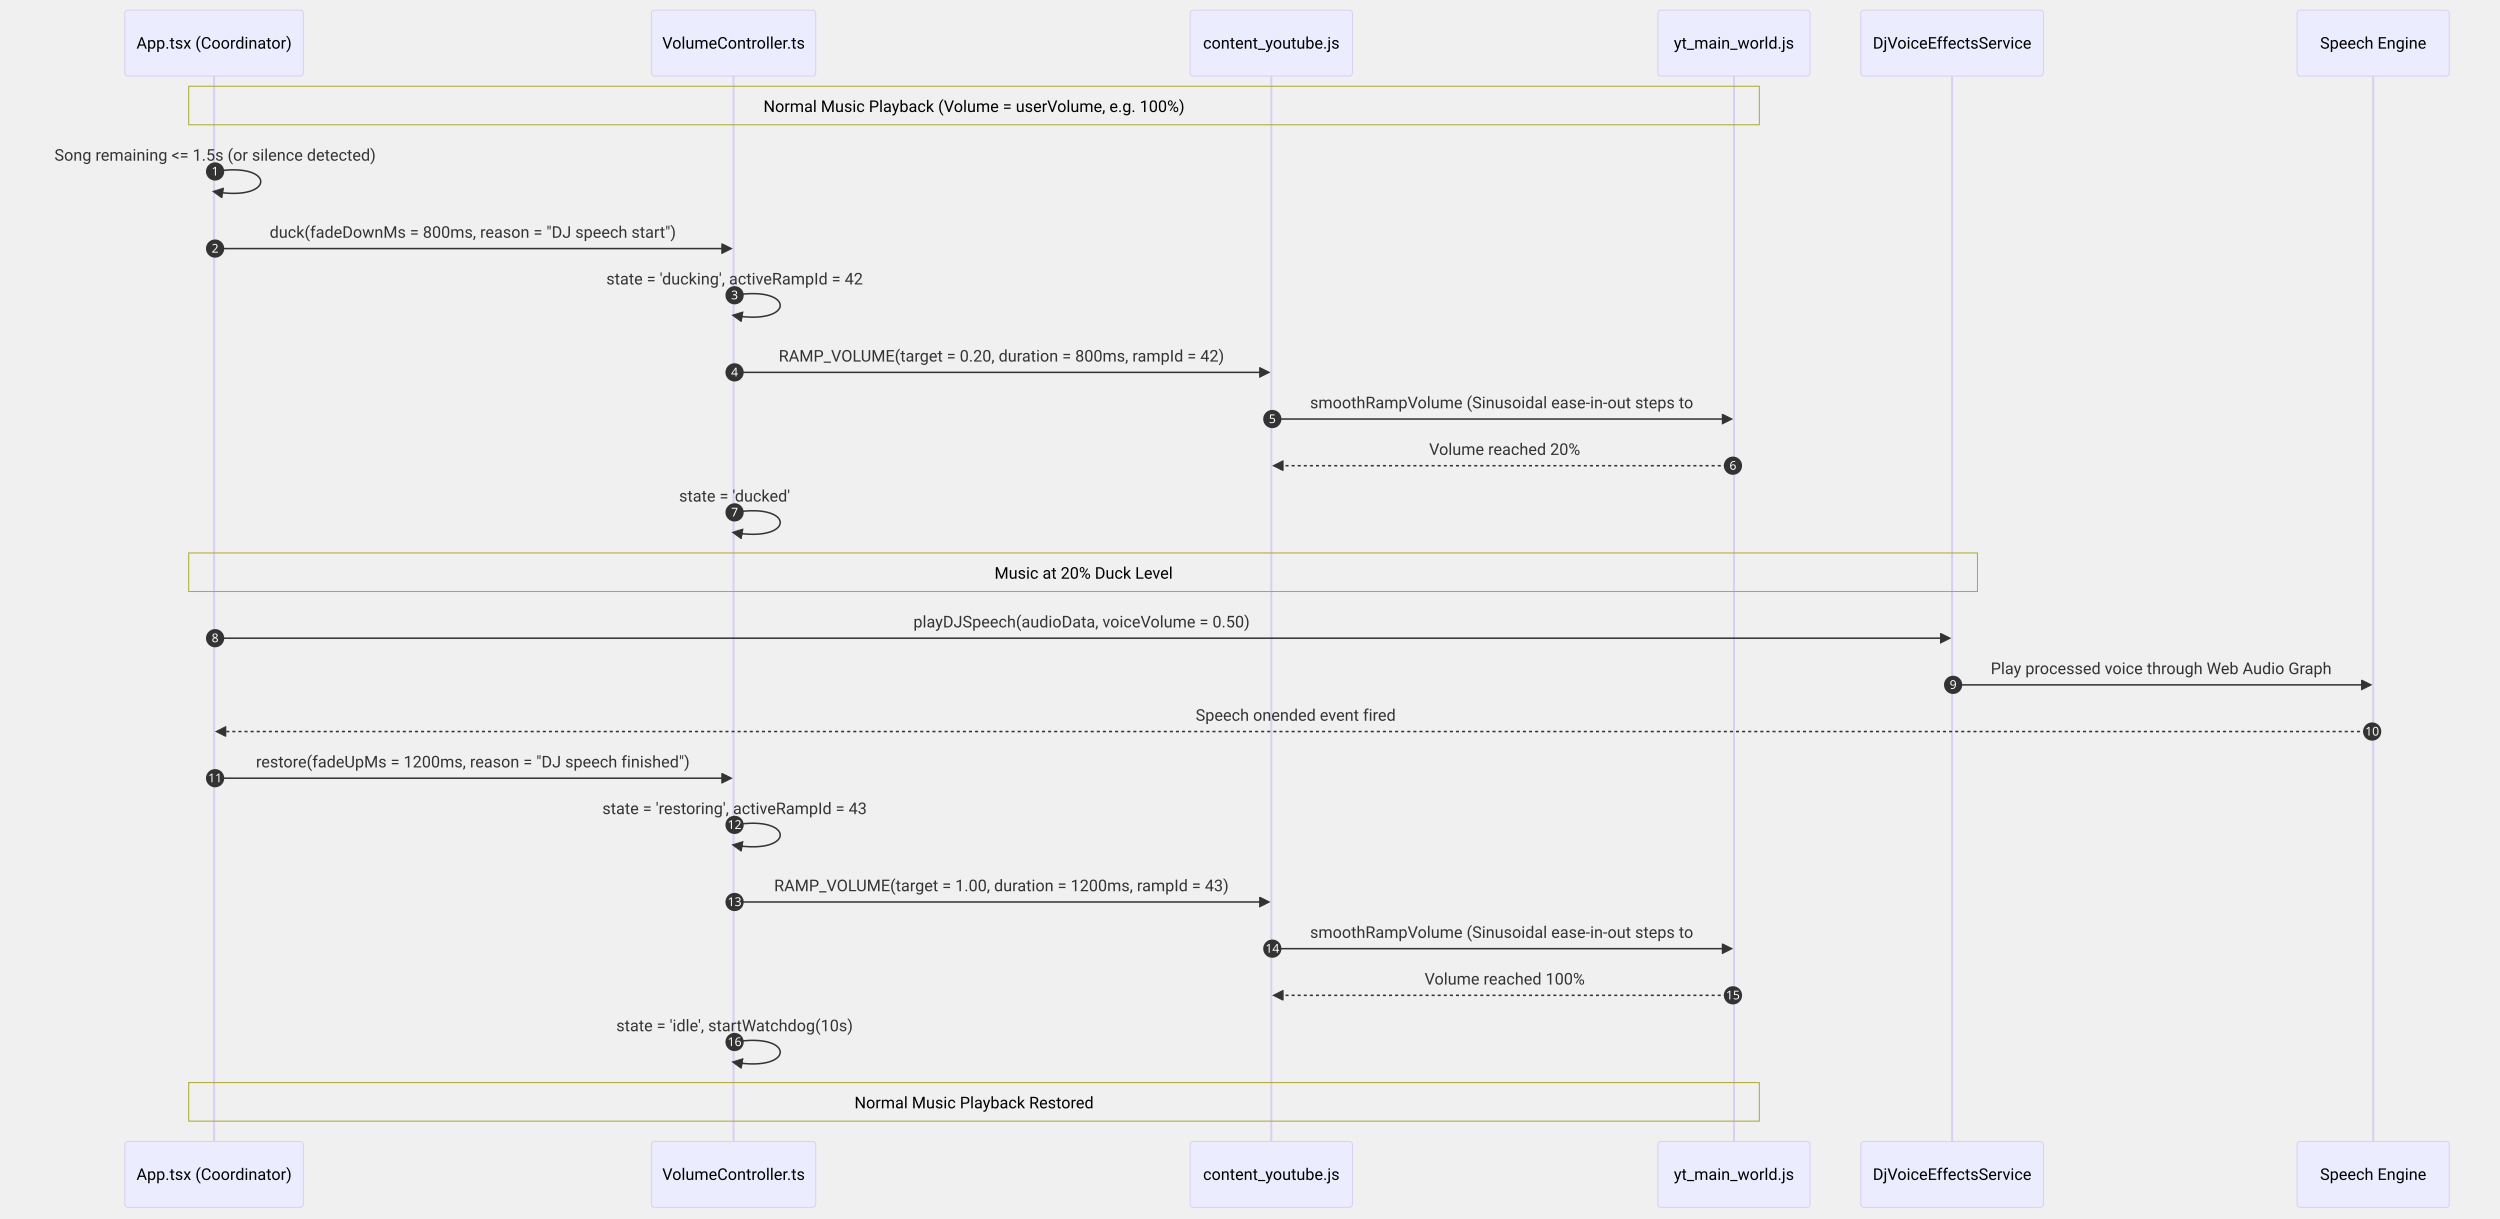
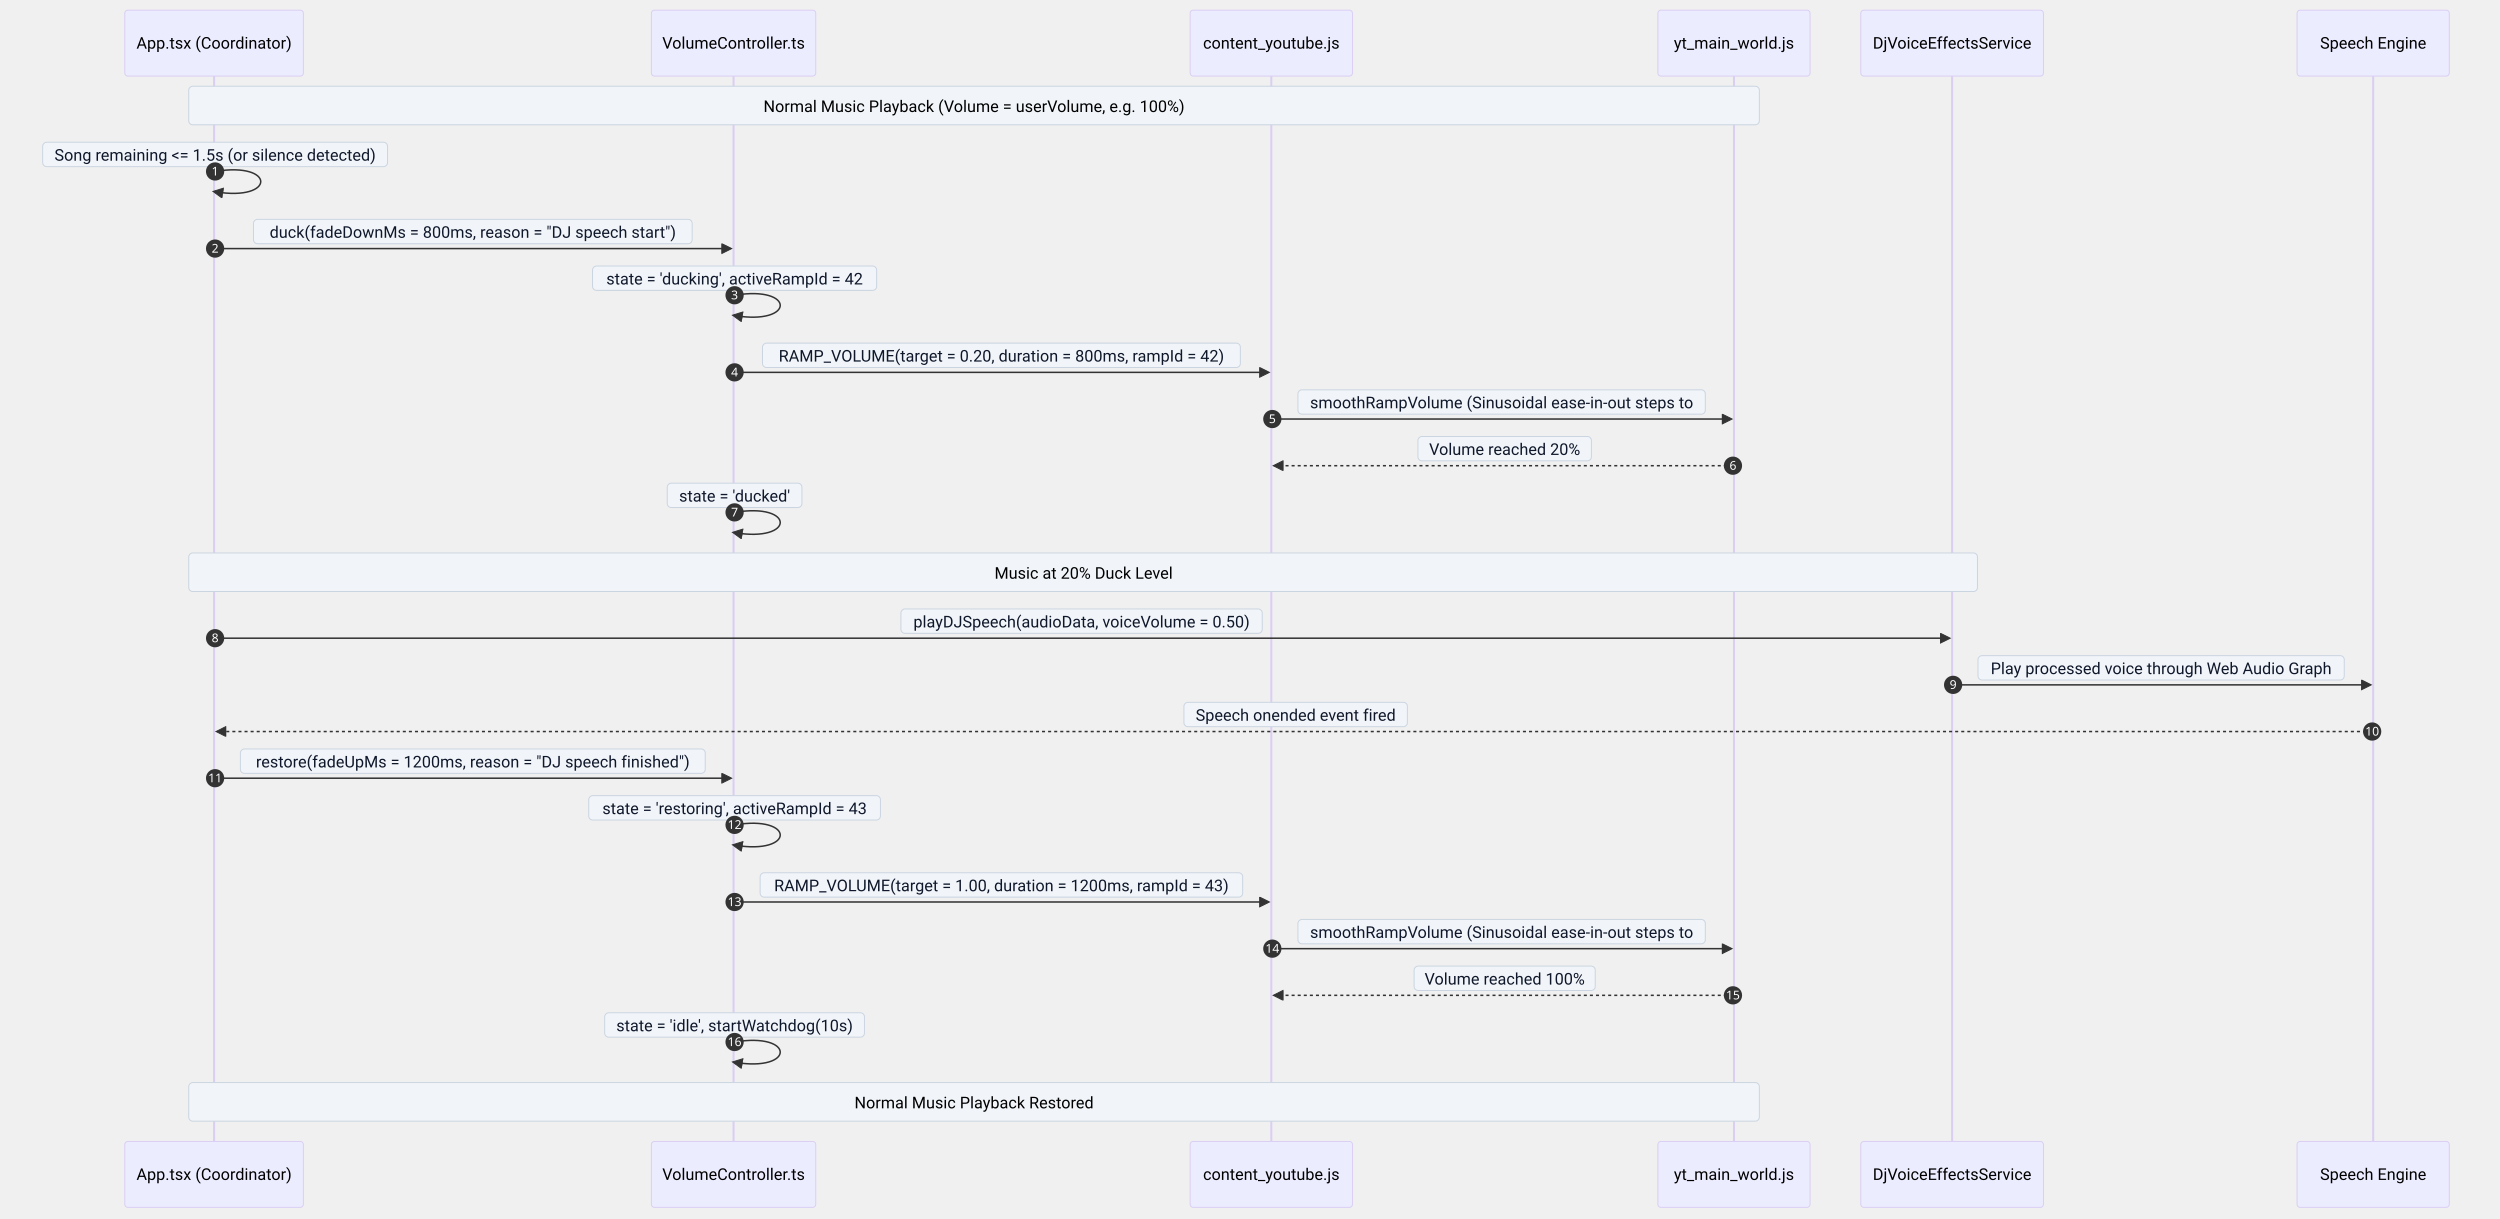
<svg xmlns="http://www.w3.org/2000/svg" aria-roledescription="sequence" role="graphics-document document" viewBox="-123 -10 2464 1201" height="1201" width="2464" id="diag_4" style="background: transparent;">
  <g>
    <rect class="actor actor-bottom" ry="3" rx="3" name="TTS" height="65" width="150" stroke="#666" fill="#eaeaea" y="1115" x="2141" />
    <text style="text-anchor: middle; font-size: 16px; font-weight: 400; font-family: -apple-system, BlinkMacSystemFont, &quot;Segoe UI&quot;, Roboto, Helvetica, Arial, sans-serif;" class="actor" alignment-baseline="central" dominant-baseline="central" y="1147.5" x="2216">
      <tspan dy="0" x="2216">Speech Engine</tspan>
    </text>
  </g>
  <g>
    <rect class="actor actor-bottom" ry="3" rx="3" name="AudioFX" height="65" width="180" stroke="#666" fill="#eaeaea" y="1115" x="1711" />
    <text style="text-anchor: middle; font-size: 16px; font-weight: 400; font-family: -apple-system, BlinkMacSystemFont, &quot;Segoe UI&quot;, Roboto, Helvetica, Arial, sans-serif;" class="actor" alignment-baseline="central" dominant-baseline="central" y="1147.5" x="1801">
      <tspan dy="0" x="1801">DjVoiceEffectsService</tspan>
    </text>
  </g>
  <g>
    <rect class="actor actor-bottom" ry="3" rx="3" name="MW" height="65" width="150" stroke="#666" fill="#eaeaea" y="1115" x="1511" />
    <text style="text-anchor: middle; font-size: 16px; font-weight: 400; font-family: -apple-system, BlinkMacSystemFont, &quot;Segoe UI&quot;, Roboto, Helvetica, Arial, sans-serif;" class="actor" alignment-baseline="central" dominant-baseline="central" y="1147.5" x="1586">
      <tspan dy="0" x="1586">yt_main_world.js</tspan>
    </text>
  </g>
  <g>
    <rect class="actor actor-bottom" ry="3" rx="3" name="CS" height="65" width="160" stroke="#666" fill="#eaeaea" y="1115" x="1050" />
    <text style="text-anchor: middle; font-size: 16px; font-weight: 400; font-family: -apple-system, BlinkMacSystemFont, &quot;Segoe UI&quot;, Roboto, Helvetica, Arial, sans-serif;" class="actor" alignment-baseline="central" dominant-baseline="central" y="1147.5" x="1130">
      <tspan dy="0" x="1130">content_youtube.js</tspan>
    </text>
  </g>
  <g>
    <rect class="actor actor-bottom" ry="3" rx="3" name="VC" height="65" width="162" stroke="#666" fill="#eaeaea" y="1115" x="519" />
    <text style="text-anchor: middle; font-size: 16px; font-weight: 400; font-family: -apple-system, BlinkMacSystemFont, &quot;Segoe UI&quot;, Roboto, Helvetica, Arial, sans-serif;" class="actor" alignment-baseline="central" dominant-baseline="central" y="1147.5" x="600">
      <tspan dy="0" x="600">VolumeController.ts</tspan>
    </text>
  </g>
  <g>
    <rect class="actor actor-bottom" ry="3" rx="3" name="App" height="65" width="176" stroke="#666" fill="#eaeaea" y="1115" x="0" />
    <text style="text-anchor: middle; font-size: 16px; font-weight: 400; font-family: -apple-system, BlinkMacSystemFont, &quot;Segoe UI&quot;, Roboto, Helvetica, Arial, sans-serif;" class="actor" alignment-baseline="central" dominant-baseline="central" y="1147.5" x="88">
      <tspan dy="0" x="88">App.tsx (Coordinator)</tspan>
    </text>
  </g>
  <g>
    <line stroke="#999" stroke-width="0.5px" class="200" y2="1115" x2="2216" y1="5" x1="2216" id="actor5" />
    <g id="root-5">
      <rect class="actor actor-top" ry="3" rx="3" name="TTS" height="65" width="150" stroke="#666" fill="#eaeaea" y="0" x="2141" />
      <text style="text-anchor: middle; font-size: 16px; font-weight: 400; font-family: -apple-system, BlinkMacSystemFont, &quot;Segoe UI&quot;, Roboto, Helvetica, Arial, sans-serif;" class="actor" alignment-baseline="central" dominant-baseline="central" y="32.5" x="2216">
        <tspan dy="0" x="2216">Speech Engine</tspan>
      </text>
    </g>
  </g>
  <g>
    <line stroke="#999" stroke-width="0.5px" class="200" y2="1115" x2="1801" y1="5" x1="1801" id="actor4" />
    <g id="root-4">
      <rect class="actor actor-top" ry="3" rx="3" name="AudioFX" height="65" width="180" stroke="#666" fill="#eaeaea" y="0" x="1711" />
      <text style="text-anchor: middle; font-size: 16px; font-weight: 400; font-family: -apple-system, BlinkMacSystemFont, &quot;Segoe UI&quot;, Roboto, Helvetica, Arial, sans-serif;" class="actor" alignment-baseline="central" dominant-baseline="central" y="32.5" x="1801">
        <tspan dy="0" x="1801">DjVoiceEffectsService</tspan>
      </text>
    </g>
  </g>
  <g>
    <line stroke="#999" stroke-width="0.5px" class="200" y2="1115" x2="1586" y1="5" x1="1586" id="actor3" />
    <g id="root-3">
      <rect class="actor actor-top" ry="3" rx="3" name="MW" height="65" width="150" stroke="#666" fill="#eaeaea" y="0" x="1511" />
      <text style="text-anchor: middle; font-size: 16px; font-weight: 400; font-family: -apple-system, BlinkMacSystemFont, &quot;Segoe UI&quot;, Roboto, Helvetica, Arial, sans-serif;" class="actor" alignment-baseline="central" dominant-baseline="central" y="32.5" x="1586">
        <tspan dy="0" x="1586">yt_main_world.js</tspan>
      </text>
    </g>
  </g>
  <g>
    <line stroke="#999" stroke-width="0.5px" class="200" y2="1115" x2="1130" y1="5" x1="1130" id="actor2" />
    <g id="root-2">
      <rect class="actor actor-top" ry="3" rx="3" name="CS" height="65" width="160" stroke="#666" fill="#eaeaea" y="0" x="1050" />
      <text style="text-anchor: middle; font-size: 16px; font-weight: 400; font-family: -apple-system, BlinkMacSystemFont, &quot;Segoe UI&quot;, Roboto, Helvetica, Arial, sans-serif;" class="actor" alignment-baseline="central" dominant-baseline="central" y="32.5" x="1130">
        <tspan dy="0" x="1130">content_youtube.js</tspan>
      </text>
    </g>
  </g>
  <g>
    <line stroke="#999" stroke-width="0.5px" class="200" y2="1115" x2="600" y1="5" x1="600" id="actor1" />
    <g id="root-1">
      <rect class="actor actor-top" ry="3" rx="3" name="VC" height="65" width="162" stroke="#666" fill="#eaeaea" y="0" x="519" />
      <text style="text-anchor: middle; font-size: 16px; font-weight: 400; font-family: -apple-system, BlinkMacSystemFont, &quot;Segoe UI&quot;, Roboto, Helvetica, Arial, sans-serif;" class="actor" alignment-baseline="central" dominant-baseline="central" y="32.5" x="600">
        <tspan dy="0" x="600">VolumeController.ts</tspan>
      </text>
    </g>
  </g>
  <g>
    <line stroke="#999" stroke-width="0.5px" class="200" y2="1115" x2="88" y1="5" x1="88" id="actor0" />
    <g id="root-0">
      <rect class="actor actor-top" ry="3" rx="3" name="App" height="65" width="176" stroke="#666" fill="#eaeaea" y="0" x="0" />
      <text style="text-anchor: middle; font-size: 16px; font-weight: 400; font-family: -apple-system, BlinkMacSystemFont, &quot;Segoe UI&quot;, Roboto, Helvetica, Arial, sans-serif;" class="actor" alignment-baseline="central" dominant-baseline="central" y="32.5" x="88">
        <tspan dy="0" x="88">App.tsx (Coordinator)</tspan>
      </text>
    </g>
  </g>
-   <style>#diag_4{font-family:-apple-system,BlinkMacSystemFont,"Segoe UI",Roboto,Helvetica,Arial,sans-serif;font-size:14px;fill:#333;}#diag_4 .error-icon{fill:#552222;}#diag_4 .error-text{fill:#552222;stroke:#552222;}#diag_4 .edge-thickness-normal{stroke-width:2px;}#diag_4 .edge-thickness-thick{stroke-width:3.5px;}#diag_4 .edge-pattern-solid{stroke-dasharray:0;}#diag_4 .edge-pattern-dashed{stroke-dasharray:3;}#diag_4 .edge-pattern-dotted{stroke-dasharray:2;}#diag_4 .marker{fill:#475569;stroke:#475569;}#diag_4 .marker.cross{stroke:#475569;}#diag_4 svg{font-family:-apple-system,BlinkMacSystemFont,"Segoe UI",Roboto,Helvetica,Arial,sans-serif;font-size:14px;}#diag_4 .actor{stroke:hsl(259.626, 59.777%, 87.902%);fill:#ECECFF;}#diag_4 text.actor&gt;tspan{fill:black;stroke:none;}#diag_4 .actor-line{stroke:grey;}#diag_4 .messageLine0{stroke-width:1.5;stroke-dasharray:none;stroke:#333;}#diag_4 .messageLine1{stroke-width:1.5;stroke-dasharray:2,2;stroke:#333;}#diag_4 #arrowhead path{fill:#333;stroke:#333;}#diag_4 .sequenceNumber{fill:white;}#diag_4 #sequencenumber{fill:#333;}#diag_4 #crosshead path{fill:#333;stroke:#333;}#diag_4 .messageText{fill:#333;stroke:none;}#diag_4 .labelBox{stroke:hsl(259.626, 59.777%, 87.902%);fill:#ECECFF;}#diag_4 .labelText,#diag_4 .labelText&gt;tspan{fill:black;stroke:none;}#diag_4 .loopText,#diag_4 .loopText&gt;tspan{fill:black;stroke:none;}#diag_4 .loopLine{stroke-width:2px;stroke-dasharray:2,2;stroke:hsl(259.626, 59.777%, 87.902%);fill:hsl(259.626, 59.777%, 87.902%);}#diag_4 .note{stroke:#aaaa33;fill:none;}#diag_4 .noteText,#diag_4 .noteText&gt;tspan{fill:black;stroke:none;}#diag_4 .activation0{fill:none;stroke:#666;}#diag_4 .activation1{fill:none;stroke:#666;}#diag_4 .activation2{fill:none;stroke:#666;}#diag_4 .actorPopupMenu{position:absolute;}#diag_4 .actorPopupMenuPanel{position:absolute;fill:#ECECFF;box-shadow:0px 8px 16px 0px rgba(0,0,0,0.2);filter:drop-shadow(3px 5px 2px rgb(0 0 0 / 0.4));}#diag_4 .actor-man line{stroke:hsl(259.626, 59.777%, 87.902%);fill:#ECECFF;}#diag_4 .actor-man circle,#diag_4 line{stroke:hsl(259.626, 59.777%, 87.902%);fill:#ECECFF;stroke-width:2px;}#diag_4 :root{--mermaid-font-family:-apple-system,BlinkMacSystemFont,"Segoe UI",Roboto,Helvetica,Arial,sans-serif;}</style>
+   <style>#diag_4{font-family:-apple-system,BlinkMacSystemFont,"Segoe UI",Roboto,Helvetica,Arial,sans-serif;font-size:14px;fill:#333;}#diag_4 .error-icon{fill:#552222;}#diag_4 .error-text{fill:#552222;stroke:#552222;}#diag_4 .edge-thickness-normal{stroke-width:2px;}#diag_4 .edge-thickness-thick{stroke-width:3.5px;}#diag_4 .edge-pattern-solid{stroke-dasharray:0;}#diag_4 .edge-pattern-dashed{stroke-dasharray:3;}#diag_4 .edge-pattern-dotted{stroke-dasharray:2;}#diag_4 .marker{fill:#475569;stroke:#475569;}#diag_4 .marker.cross{stroke:#475569;}#diag_4 svg{font-family:-apple-system,BlinkMacSystemFont,"Segoe UI",Roboto,Helvetica,Arial,sans-serif;font-size:14px;}#diag_4 .actor{stroke:hsl(259.626, 59.777%, 87.902%);fill:#ECECFF;}#diag_4 text.actor&gt;tspan{fill:black;stroke:none;}#diag_4 .actor-line{stroke:grey;}#diag_4 .messageLine0{stroke-width:1.5;stroke-dasharray:none;stroke:#333;}#diag_4 .messageLine1{stroke-width:1.5;stroke-dasharray:2,2;stroke:#333;}#diag_4 #arrowhead path{fill:#333;stroke:#333;}#diag_4 .sequenceNumber{fill:white;}#diag_4 #sequencenumber{fill:#333;}#diag_4 #crosshead path{fill:#333;stroke:#333;}#diag_4 .messageText{fill:#0f172a;stroke:none;font-weight:500;}#diag_4 .labelBox{stroke:hsl(259.626, 59.777%, 87.902%);fill:#ECECFF;}#diag_4 .labelText,#diag_4 .labelText&gt;tspan{fill:black;stroke:none;}#diag_4 .loopText,#diag_4 .loopText&gt;tspan{fill:black;stroke:none;}#diag_4 .loopLine{stroke-width:2px;stroke-dasharray:2,2;stroke:hsl(259.626, 59.777%, 87.902%);fill:hsl(259.626, 59.777%, 87.902%);}#diag_4 .note{stroke:#cbd5e1;fill:#f1f5f9;rx:4px;ry:4px;}#diag_4 .noteText,#diag_4 .noteText&gt;tspan{fill:black;stroke:none;}#diag_4 .activation0{fill:none;stroke:#666;}#diag_4 .activation1{fill:none;stroke:#666;}#diag_4 .activation2{fill:none;stroke:#666;}#diag_4 .actorPopupMenu{position:absolute;}#diag_4 .actorPopupMenuPanel{position:absolute;fill:#ECECFF;box-shadow:0px 8px 16px 0px rgba(0,0,0,0.2);filter:drop-shadow(3px 5px 2px rgb(0 0 0 / 0.4));}#diag_4 .actor-man line{stroke:hsl(259.626, 59.777%, 87.902%);fill:#ECECFF;}#diag_4 .actor-man circle,#diag_4 line{stroke:hsl(259.626, 59.777%, 87.902%);fill:#ECECFF;stroke-width:2px;}#diag_4 :root{--mermaid-font-family:-apple-system,BlinkMacSystemFont,"Segoe UI",Roboto,Helvetica,Arial,sans-serif;}</style>
  <g />
  <defs>
    <symbol height="24" width="24" id="computer">
      <path d="M2 2v13h20v-13h-20zm18 11h-16v-9h16v9zm-10.228 6l.466-1h3.524l.467 1h-4.457zm14.228 3h-24l2-6h2.104l-1.33 4h18.45l-1.297-4h2.073l2 6zm-5-10h-14v-7h14v7z" transform="scale(.5)" />
    </symbol>
  </defs>
  <defs>
    <symbol clip-rule="evenodd" fill-rule="evenodd" id="database">
      <path d="M12.258.001l.256.004.255.005.253.008.251.01.249.012.247.015.246.016.242.019.241.02.239.023.236.024.233.027.231.028.229.031.225.032.223.034.22.036.217.038.214.04.211.041.208.043.205.045.201.046.198.048.194.05.191.051.187.053.183.054.18.056.175.057.172.059.168.06.163.061.16.063.155.064.15.066.074.033.073.033.071.034.07.034.069.035.068.035.067.035.066.035.064.036.064.036.062.036.06.036.06.037.058.037.058.037.055.038.055.038.053.038.052.038.051.039.05.039.048.039.047.039.045.04.044.04.043.04.041.04.04.041.039.041.037.041.036.041.034.041.033.042.032.042.03.042.029.042.027.042.026.043.024.043.023.043.021.043.02.043.018.044.017.043.015.044.013.044.012.044.011.045.009.044.007.045.006.045.004.045.002.045.001.045v17l-.001.045-.002.045-.004.045-.006.045-.007.045-.009.044-.011.045-.012.044-.013.044-.015.044-.017.043-.018.044-.02.043-.021.043-.023.043-.024.043-.026.043-.027.042-.029.042-.03.042-.032.042-.033.042-.034.041-.036.041-.037.041-.039.041-.04.041-.041.04-.043.04-.044.04-.045.04-.047.039-.048.039-.05.039-.051.039-.052.038-.053.038-.055.038-.055.038-.058.037-.058.037-.06.037-.06.036-.062.036-.064.036-.064.036-.066.035-.067.035-.068.035-.069.035-.07.034-.071.034-.073.033-.074.033-.15.066-.155.064-.16.063-.163.061-.168.06-.172.059-.175.057-.18.056-.183.054-.187.053-.191.051-.194.05-.198.048-.201.046-.205.045-.208.043-.211.041-.214.04-.217.038-.22.036-.223.034-.225.032-.229.031-.231.028-.233.027-.236.024-.239.023-.241.02-.242.019-.246.016-.247.015-.249.012-.251.01-.253.008-.255.005-.256.004-.258.001-.258-.001-.256-.004-.255-.005-.253-.008-.251-.01-.249-.012-.247-.015-.245-.016-.243-.019-.241-.02-.238-.023-.236-.024-.234-.027-.231-.028-.228-.031-.226-.032-.223-.034-.22-.036-.217-.038-.214-.04-.211-.041-.208-.043-.204-.045-.201-.046-.198-.048-.195-.05-.19-.051-.187-.053-.184-.054-.179-.056-.176-.057-.172-.059-.167-.06-.164-.061-.159-.063-.155-.064-.151-.066-.074-.033-.072-.033-.072-.034-.07-.034-.069-.035-.068-.035-.067-.035-.066-.035-.064-.036-.063-.036-.062-.036-.061-.036-.06-.037-.058-.037-.057-.037-.056-.038-.055-.038-.053-.038-.052-.038-.051-.039-.049-.039-.049-.039-.046-.039-.046-.04-.044-.04-.043-.04-.041-.04-.04-.041-.039-.041-.037-.041-.036-.041-.034-.041-.033-.042-.032-.042-.03-.042-.029-.042-.027-.042-.026-.043-.024-.043-.023-.043-.021-.043-.02-.043-.018-.044-.017-.043-.015-.044-.013-.044-.012-.044-.011-.045-.009-.044-.007-.045-.006-.045-.004-.045-.002-.045-.001-.045v-17l.001-.045.002-.045.004-.045.006-.045.007-.045.009-.044.011-.045.012-.044.013-.044.015-.044.017-.043.018-.044.02-.043.021-.043.023-.043.024-.043.026-.043.027-.042.029-.042.03-.042.032-.042.033-.042.034-.041.036-.041.037-.041.039-.041.04-.041.041-.04.043-.04.044-.04.046-.04.046-.039.049-.039.049-.039.051-.039.052-.038.053-.038.055-.038.056-.038.057-.037.058-.037.06-.037.061-.036.062-.036.063-.036.064-.036.066-.035.067-.035.068-.035.069-.035.07-.034.072-.034.072-.033.074-.033.151-.066.155-.064.159-.063.164-.061.167-.06.172-.059.176-.057.179-.056.184-.054.187-.053.19-.051.195-.05.198-.048.201-.046.204-.045.208-.043.211-.041.214-.04.217-.038.22-.036.223-.034.226-.032.228-.031.231-.028.234-.027.236-.024.238-.023.241-.02.243-.019.245-.016.247-.015.249-.012.251-.01.253-.008.255-.005.256-.004.258-.001.258.001zm-9.258 20.499v.01l.001.021.003.021.004.022.005.021.006.022.007.022.009.023.01.022.011.023.012.023.013.023.015.023.016.024.017.023.018.024.019.024.021.024.022.025.023.024.024.025.052.049.056.05.061.051.066.051.07.051.075.051.079.052.084.052.088.052.092.052.097.052.102.051.105.052.11.052.114.051.119.051.123.051.127.05.131.05.135.05.139.048.144.049.147.047.152.047.155.047.16.045.163.045.167.043.171.043.176.041.178.041.183.039.187.039.19.037.194.035.197.035.202.033.204.031.209.03.212.029.216.027.219.025.222.024.226.021.23.02.233.018.236.016.24.015.243.012.246.01.249.008.253.005.256.004.259.001.26-.001.257-.004.254-.005.25-.008.247-.011.244-.012.241-.014.237-.016.233-.018.231-.021.226-.021.224-.024.22-.026.216-.027.212-.028.21-.031.205-.031.202-.034.198-.034.194-.036.191-.037.187-.039.183-.04.179-.04.175-.042.172-.043.168-.044.163-.045.16-.046.155-.046.152-.047.148-.048.143-.049.139-.049.136-.05.131-.05.126-.05.123-.051.118-.052.114-.051.11-.052.106-.052.101-.052.096-.052.092-.052.088-.053.083-.051.079-.052.074-.052.07-.051.065-.051.06-.051.056-.05.051-.05.023-.024.023-.025.021-.024.02-.024.019-.024.018-.024.017-.024.015-.023.014-.024.013-.023.012-.023.01-.023.01-.022.008-.022.006-.022.006-.022.004-.022.004-.021.001-.021.001-.021v-4.127l-.077.055-.08.053-.083.054-.085.053-.087.052-.09.052-.093.051-.095.05-.097.05-.1.049-.102.049-.105.048-.106.047-.109.047-.111.046-.114.045-.115.045-.118.044-.12.043-.122.042-.124.042-.126.041-.128.04-.13.04-.132.038-.134.038-.135.037-.138.037-.139.035-.142.035-.143.034-.144.033-.147.032-.148.031-.15.03-.151.03-.153.029-.154.027-.156.027-.158.026-.159.025-.161.024-.162.023-.163.022-.165.021-.166.02-.167.019-.169.018-.169.017-.171.016-.173.015-.173.014-.175.013-.175.012-.177.011-.178.01-.179.008-.179.008-.181.006-.182.005-.182.004-.184.003-.184.002h-.37l-.184-.002-.184-.003-.182-.004-.182-.005-.181-.006-.179-.008-.179-.008-.178-.01-.176-.011-.176-.012-.175-.013-.173-.014-.172-.015-.171-.016-.17-.017-.169-.018-.167-.019-.166-.02-.165-.021-.163-.022-.162-.023-.161-.024-.159-.025-.157-.026-.156-.027-.155-.027-.153-.029-.151-.03-.15-.03-.148-.031-.146-.032-.145-.033-.143-.034-.141-.035-.14-.035-.137-.037-.136-.037-.134-.038-.132-.038-.13-.04-.128-.04-.126-.041-.124-.042-.122-.042-.12-.044-.117-.043-.116-.045-.113-.045-.112-.046-.109-.047-.106-.047-.105-.048-.102-.049-.1-.049-.097-.05-.095-.05-.093-.052-.09-.051-.087-.052-.085-.053-.083-.054-.08-.054-.077-.054v4.127zm0-5.654v.011l.001.021.003.021.004.021.005.022.006.022.007.022.009.022.01.022.011.023.012.023.013.023.015.024.016.023.017.024.018.024.019.024.021.024.022.024.023.025.024.024.052.05.056.05.061.05.066.051.07.051.075.052.079.051.084.052.088.052.092.052.097.052.102.052.105.052.11.051.114.051.119.052.123.05.127.051.131.05.135.049.139.049.144.048.147.048.152.047.155.046.16.045.163.045.167.044.171.042.176.042.178.04.183.04.187.038.19.037.194.036.197.034.202.033.204.032.209.03.212.028.216.027.219.025.222.024.226.022.23.02.233.018.236.016.24.014.243.012.246.01.249.008.253.006.256.003.259.001.26-.001.257-.003.254-.006.25-.008.247-.01.244-.012.241-.015.237-.016.233-.018.231-.02.226-.022.224-.024.22-.025.216-.027.212-.029.21-.03.205-.032.202-.033.198-.035.194-.036.191-.037.187-.039.183-.039.179-.041.175-.042.172-.043.168-.044.163-.045.16-.045.155-.047.152-.047.148-.048.143-.048.139-.05.136-.049.131-.05.126-.051.123-.051.118-.051.114-.052.11-.052.106-.052.101-.052.096-.052.092-.052.088-.052.083-.052.079-.052.074-.051.07-.052.065-.051.06-.05.056-.051.051-.049.023-.025.023-.024.021-.025.02-.024.019-.024.018-.024.017-.024.015-.023.014-.023.013-.024.012-.022.01-.023.01-.023.008-.022.006-.022.006-.022.004-.021.004-.022.001-.021.001-.021v-4.139l-.077.054-.08.054-.083.054-.085.052-.087.053-.09.051-.093.051-.095.051-.097.05-.1.049-.102.049-.105.048-.106.047-.109.047-.111.046-.114.045-.115.044-.118.044-.12.044-.122.042-.124.042-.126.041-.128.04-.13.039-.132.039-.134.038-.135.037-.138.036-.139.036-.142.035-.143.033-.144.033-.147.033-.148.031-.15.03-.151.03-.153.028-.154.028-.156.027-.158.026-.159.025-.161.024-.162.023-.163.022-.165.021-.166.02-.167.019-.169.018-.169.017-.171.016-.173.015-.173.014-.175.013-.175.012-.177.011-.178.009-.179.009-.179.007-.181.007-.182.005-.182.004-.184.003-.184.002h-.37l-.184-.002-.184-.003-.182-.004-.182-.005-.181-.007-.179-.007-.179-.009-.178-.009-.176-.011-.176-.012-.175-.013-.173-.014-.172-.015-.171-.016-.17-.017-.169-.018-.167-.019-.166-.02-.165-.021-.163-.022-.162-.023-.161-.024-.159-.025-.157-.026-.156-.027-.155-.028-.153-.028-.151-.03-.15-.03-.148-.031-.146-.033-.145-.033-.143-.033-.141-.035-.14-.036-.137-.036-.136-.037-.134-.038-.132-.039-.13-.039-.128-.04-.126-.041-.124-.042-.122-.043-.12-.043-.117-.044-.116-.044-.113-.046-.112-.046-.109-.046-.106-.047-.105-.048-.102-.049-.1-.049-.097-.05-.095-.051-.093-.051-.09-.051-.087-.053-.085-.052-.083-.054-.08-.054-.077-.054v4.139zm0-5.666v.011l.001.02.003.022.004.021.005.022.006.021.007.022.009.023.01.022.011.023.012.023.013.023.015.023.016.024.017.024.018.023.019.024.021.025.022.024.023.024.024.025.052.05.056.05.061.05.066.051.07.051.075.052.079.051.084.052.088.052.092.052.097.052.102.052.105.051.11.052.114.051.119.051.123.051.127.05.131.05.135.05.139.049.144.048.147.048.152.047.155.046.16.045.163.045.167.043.171.043.176.042.178.04.183.04.187.038.19.037.194.036.197.034.202.033.204.032.209.03.212.028.216.027.219.025.222.024.226.021.23.02.233.018.236.017.24.014.243.012.246.01.249.008.253.006.256.003.259.001.26-.001.257-.003.254-.006.25-.008.247-.01.244-.013.241-.014.237-.016.233-.018.231-.02.226-.022.224-.024.22-.025.216-.027.212-.029.21-.03.205-.032.202-.033.198-.035.194-.036.191-.037.187-.039.183-.039.179-.041.175-.042.172-.043.168-.044.163-.045.16-.045.155-.047.152-.047.148-.048.143-.049.139-.049.136-.049.131-.051.126-.05.123-.051.118-.052.114-.051.11-.052.106-.052.101-.052.096-.052.092-.052.088-.052.083-.052.079-.052.074-.052.07-.051.065-.051.06-.051.056-.05.051-.049.023-.025.023-.025.021-.024.02-.024.019-.024.018-.024.017-.024.015-.023.014-.024.013-.023.012-.023.01-.022.01-.023.008-.022.006-.022.006-.022.004-.022.004-.021.001-.021.001-.021v-4.153l-.077.054-.08.054-.083.053-.085.053-.087.053-.09.051-.093.051-.095.051-.097.05-.1.049-.102.048-.105.048-.106.048-.109.046-.111.046-.114.046-.115.044-.118.044-.12.043-.122.043-.124.042-.126.041-.128.04-.13.039-.132.039-.134.038-.135.037-.138.036-.139.036-.142.034-.143.034-.144.033-.147.032-.148.032-.15.03-.151.03-.153.028-.154.028-.156.027-.158.026-.159.024-.161.024-.162.023-.163.023-.165.021-.166.02-.167.019-.169.018-.169.017-.171.016-.173.015-.173.014-.175.013-.175.012-.177.01-.178.01-.179.009-.179.007-.181.006-.182.006-.182.004-.184.003-.184.001-.185.001-.185-.001-.184-.001-.184-.003-.182-.004-.182-.006-.181-.006-.179-.007-.179-.009-.178-.01-.176-.01-.176-.012-.175-.013-.173-.014-.172-.015-.171-.016-.17-.017-.169-.018-.167-.019-.166-.02-.165-.021-.163-.023-.162-.023-.161-.024-.159-.024-.157-.026-.156-.027-.155-.028-.153-.028-.151-.03-.15-.03-.148-.032-.146-.032-.145-.033-.143-.034-.141-.034-.14-.036-.137-.036-.136-.037-.134-.038-.132-.039-.13-.039-.128-.041-.126-.041-.124-.041-.122-.043-.12-.043-.117-.044-.116-.044-.113-.046-.112-.046-.109-.046-.106-.048-.105-.048-.102-.048-.1-.05-.097-.049-.095-.051-.093-.051-.09-.052-.087-.052-.085-.053-.083-.053-.08-.054-.077-.054v4.153zm8.74-8.179l-.257.004-.254.005-.25.008-.247.011-.244.012-.241.014-.237.016-.233.018-.231.021-.226.022-.224.023-.22.026-.216.027-.212.028-.21.031-.205.032-.202.033-.198.034-.194.036-.191.038-.187.038-.183.04-.179.041-.175.042-.172.043-.168.043-.163.045-.16.046-.155.046-.152.048-.148.048-.143.048-.139.049-.136.05-.131.05-.126.051-.123.051-.118.051-.114.052-.11.052-.106.052-.101.052-.096.052-.092.052-.088.052-.083.052-.079.052-.074.051-.07.052-.065.051-.06.05-.056.05-.051.05-.023.025-.023.024-.021.024-.02.025-.019.024-.018.024-.017.023-.015.024-.014.023-.013.023-.012.023-.01.023-.01.022-.008.022-.006.023-.006.021-.004.022-.004.021-.001.021-.001.021.001.021.001.021.004.021.004.022.006.021.006.023.008.022.01.022.01.023.012.023.013.023.014.023.015.024.017.023.018.024.019.024.02.025.021.024.023.024.023.025.051.05.056.05.06.05.065.051.07.052.074.051.079.052.083.052.088.052.092.052.096.052.101.052.106.052.11.052.114.052.118.051.123.051.126.051.131.05.136.05.139.049.143.048.148.048.152.048.155.046.16.046.163.045.168.043.172.043.175.042.179.041.183.04.187.038.191.038.194.036.198.034.202.033.205.032.21.031.212.028.216.027.22.026.224.023.226.022.231.021.233.018.237.016.241.014.244.012.247.011.25.008.254.005.257.004.26.001.26-.001.257-.004.254-.005.25-.008.247-.011.244-.012.241-.014.237-.016.233-.018.231-.021.226-.022.224-.023.22-.026.216-.027.212-.028.21-.031.205-.032.202-.033.198-.034.194-.036.191-.038.187-.038.183-.04.179-.041.175-.042.172-.043.168-.043.163-.045.16-.046.155-.046.152-.048.148-.048.143-.048.139-.049.136-.05.131-.05.126-.051.123-.051.118-.051.114-.052.11-.052.106-.052.101-.052.096-.052.092-.052.088-.052.083-.052.079-.052.074-.051.07-.052.065-.051.06-.05.056-.05.051-.05.023-.025.023-.024.021-.024.02-.025.019-.024.018-.024.017-.023.015-.024.014-.023.013-.023.012-.023.01-.023.01-.022.008-.022.006-.023.006-.021.004-.022.004-.021.001-.021.001-.021-.001-.021-.001-.021-.004-.021-.004-.022-.006-.021-.006-.023-.008-.022-.01-.022-.01-.023-.012-.023-.013-.023-.014-.023-.015-.024-.017-.023-.018-.024-.019-.024-.02-.025-.021-.024-.023-.024-.023-.025-.051-.05-.056-.05-.06-.05-.065-.051-.07-.052-.074-.051-.079-.052-.083-.052-.088-.052-.092-.052-.096-.052-.101-.052-.106-.052-.11-.052-.114-.052-.118-.051-.123-.051-.126-.051-.131-.05-.136-.05-.139-.049-.143-.048-.148-.048-.152-.048-.155-.046-.16-.046-.163-.045-.168-.043-.172-.043-.175-.042-.179-.041-.183-.04-.187-.038-.191-.038-.194-.036-.198-.034-.202-.033-.205-.032-.21-.031-.212-.028-.216-.027-.22-.026-.224-.023-.226-.022-.231-.021-.233-.018-.237-.016-.241-.014-.244-.012-.247-.011-.25-.008-.254-.005-.257-.004-.26-.001-.26.001z" transform="scale(.5)" />
    </symbol>
  </defs>
  <defs>
    <symbol height="24" width="24" id="clock">
      <path d="M12 2c5.514 0 10 4.486 10 10s-4.486 10-10 10-10-4.486-10-10 4.486-10 10-10zm0-2c-6.627 0-12 5.373-12 12s5.373 12 12 12 12-5.373 12-12-5.373-12-12-12zm5.848 12.459c.202.038.202.333.001.372-1.907.361-6.045 1.111-6.547 1.111-.719 0-1.301-.582-1.301-1.301 0-.512.77-5.447 1.125-7.445.034-.192.312-.181.343.014l.985 6.238 5.394 1.011z" transform="scale(.5)" />
    </symbol>
  </defs>
  <defs>
    <marker orient="auto" markerHeight="12" markerWidth="12" markerUnits="userSpaceOnUse" refY="5" refX="7.9" id="arrowhead">
      <path d="M 0 0 L 10 5 L 0 10 z" />
    </marker>
  </defs>
  <defs>
    <marker refY="4.5" refX="4" orient="auto" markerHeight="8" markerWidth="15" id="crosshead">
      <path style="stroke-dasharray: 0, 0;" d="M 1,2 L 6,7 M 6,2 L 1,7" stroke-width="1pt" stroke="#000000" fill="none" />
    </marker>
  </defs>
  <defs>
    <marker orient="auto" markerHeight="28" markerWidth="20" refY="7" refX="15.5" id="filled-head">
      <path d="M 18,7 L9,13 L14,7 L9,1 Z" />
    </marker>
  </defs>
  <defs>
    <marker orient="auto" markerHeight="40" markerWidth="60" refY="15" refX="15" id="sequencenumber">
      <circle r="6" cy="15" cx="15" />
    </marker>
  </defs>
  <g>
-     <rect class="note" ry="0" rx="0" height="38" width="1548" stroke="#666" fill="none" y="75" x="63" />
+     <rect class="note" rx="4" ry="4" height="38" width="1548" stroke="#cbd5e1" fill="#f1f5f9" y="75" x="63" />
    <text style="font-family: -apple-system, BlinkMacSystemFont, &quot;Segoe UI&quot;, Roboto, Helvetica, Arial, sans-serif; font-size: 16px; font-weight: 400;" dy="1em" class="noteText" alignment-baseline="middle" dominant-baseline="middle" text-anchor="middle" y="80" x="837">
      <tspan x="837">Normal Music Playback (Volume = userVolume, e.g. 100%)</tspan>
    </text>
  </g>
  <g>
-     <rect class="note" ry="0" rx="0" height="38" width="1763" stroke="#666" fill="none" y="535" x="63" />
+     <rect class="note" rx="4" ry="4" height="38" width="1763" stroke="#cbd5e1" fill="#f1f5f9" y="535" x="63" />
    <text style="font-family: -apple-system, BlinkMacSystemFont, &quot;Segoe UI&quot;, Roboto, Helvetica, Arial, sans-serif; font-size: 16px; font-weight: 400;" dy="1em" class="noteText" alignment-baseline="middle" dominant-baseline="middle" text-anchor="middle" y="540" x="945">
      <tspan x="945">Music at 20% Duck Level</tspan>
    </text>
  </g>
  <g>
-     <rect class="note" ry="0" rx="0" height="38" width="1548" stroke="#666" fill="none" y="1057" x="63" />
+     <rect class="note" rx="4" ry="4" height="38" width="1548" stroke="#cbd5e1" fill="#f1f5f9" y="1057" x="63" />
    <text style="font-family: -apple-system, BlinkMacSystemFont, &quot;Segoe UI&quot;, Roboto, Helvetica, Arial, sans-serif; font-size: 16px; font-weight: 400;" dy="1em" class="noteText" alignment-baseline="middle" dominant-baseline="middle" text-anchor="middle" y="1062" x="837">
      <tspan x="837">Normal Music Playback Restored</tspan>
    </text>
  </g>
+   <rect x="-80.95" y="130.20" width="339.89" height="24.02" rx="4" ry="4" fill="#f1f5f9" stroke="#cbd5e1" stroke-width="1" />
  <text style="font-family: -apple-system, BlinkMacSystemFont, &quot;Segoe UI&quot;, Roboto, Helvetica, Arial, sans-serif; font-size: 16px; font-weight: 400;" dy="1em" class="messageText" alignment-baseline="middle" dominant-baseline="middle" text-anchor="middle" y="128" x="89">Song remaining &lt;= 1.5s (or silence detected)</text>
  <path style="fill: none;" marker-start="url(#sequencenumber)" marker-end="url(#arrowhead)" stroke="none" stroke-width="2" class="messageLine0" d="M 89,159 C 149,149 149,189 89,179" />
  <text class="sequenceNumber" text-anchor="middle" font-size="12px" font-family="sans-serif" y="163" x="89">1</text>
+   <rect x="126.82" y="206.20" width="432.36" height="24.02" rx="4" ry="4" fill="#f1f5f9" stroke="#cbd5e1" stroke-width="1" />
  <text style="font-family: -apple-system, BlinkMacSystemFont, &quot;Segoe UI&quot;, Roboto, Helvetica, Arial, sans-serif; font-size: 16px; font-weight: 400;" dy="1em" class="messageText" alignment-baseline="middle" dominant-baseline="middle" text-anchor="middle" y="204" x="343">duck(fadeDownMs = 800ms, reason = "DJ speech start")</text>
  <line style="fill: none;" marker-start="url(#sequencenumber)" marker-end="url(#arrowhead)" stroke="none" stroke-width="2" class="messageLine0" y2="235" x2="596" y1="235" x1="89" />
  <text class="sequenceNumber" text-anchor="middle" font-size="12px" font-family="sans-serif" y="239" x="89">2</text>
+   <rect x="460.98" y="252.20" width="280.03" height="24.02" rx="4" ry="4" fill="#f1f5f9" stroke="#cbd5e1" stroke-width="1" />
  <text style="font-family: -apple-system, BlinkMacSystemFont, &quot;Segoe UI&quot;, Roboto, Helvetica, Arial, sans-serif; font-size: 16px; font-weight: 400;" dy="1em" class="messageText" alignment-baseline="middle" dominant-baseline="middle" text-anchor="middle" y="250" x="601">state = 'ducking', activeRampId = 42</text>
  <path style="fill: none;" marker-start="url(#sequencenumber)" marker-end="url(#arrowhead)" stroke="none" stroke-width="2" class="messageLine0" d="M 601,281 C 661,271 661,311 601,301" />
  <text class="sequenceNumber" text-anchor="middle" font-size="12px" font-family="sans-serif" y="285" x="601">3</text>
+   <rect x="628.51" y="328.20" width="470.98" height="24.02" rx="4" ry="4" fill="#f1f5f9" stroke="#cbd5e1" stroke-width="1" />
  <text style="font-family: -apple-system, BlinkMacSystemFont, &quot;Segoe UI&quot;, Roboto, Helvetica, Arial, sans-serif; font-size: 16px; font-weight: 400;" dy="1em" class="messageText" alignment-baseline="middle" dominant-baseline="middle" text-anchor="middle" y="326" x="864">RAMP_VOLUME(target = 0.20, duration = 800ms, rampId = 42)</text>
  <line style="fill: none;" marker-start="url(#sequencenumber)" marker-end="url(#arrowhead)" stroke="none" stroke-width="2" class="messageLine0" y2="357" x2="1126" y1="357" x1="601" />
  <text class="sequenceNumber" text-anchor="middle" font-size="12px" font-family="sans-serif" y="361" x="601">4</text>
+   <rect x="1156.24" y="374.20" width="401.52" height="24.02" rx="4" ry="4" fill="#f1f5f9" stroke="#cbd5e1" stroke-width="1" />
  <text style="font-family: -apple-system, BlinkMacSystemFont, &quot;Segoe UI&quot;, Roboto, Helvetica, Arial, sans-serif; font-size: 16px; font-weight: 400;" dy="1em" class="messageText" alignment-baseline="middle" dominant-baseline="middle" text-anchor="middle" y="372" x="1357">smoothRampVolume (Sinusoidal ease-in-out steps to</text>
  <line style="fill: none;" marker-start="url(#sequencenumber)" marker-end="url(#arrowhead)" stroke="none" stroke-width="2" class="messageLine0" y2="403" x2="1582" y1="403" x1="1131" />
  <text class="sequenceNumber" text-anchor="middle" font-size="12px" font-family="sans-serif" y="407" x="1131">5</text>
+   <rect x="1274.51" y="420.20" width="170.98" height="24.02" rx="4" ry="4" fill="#f1f5f9" stroke="#cbd5e1" stroke-width="1" />
  <text style="font-family: -apple-system, BlinkMacSystemFont, &quot;Segoe UI&quot;, Roboto, Helvetica, Arial, sans-serif; font-size: 16px; font-weight: 400;" dy="1em" class="messageText" alignment-baseline="middle" dominant-baseline="middle" text-anchor="middle" y="418" x="1360">Volume reached 20%</text>
  <line style="stroke-dasharray: 3, 3; fill: none;" marker-start="url(#sequencenumber)" marker-end="url(#arrowhead)" stroke="none" stroke-width="2" class="messageLine1" y2="449" x2="1134" y1="449" x1="1585" />
  <text class="sequenceNumber" text-anchor="middle" font-size="12px" font-family="sans-serif" y="453" x="1585">6</text>
+   <rect x="534.63" y="466.20" width="132.73" height="24.02" rx="4" ry="4" fill="#f1f5f9" stroke="#cbd5e1" stroke-width="1" />
  <text style="font-family: -apple-system, BlinkMacSystemFont, &quot;Segoe UI&quot;, Roboto, Helvetica, Arial, sans-serif; font-size: 16px; font-weight: 400;" dy="1em" class="messageText" alignment-baseline="middle" dominant-baseline="middle" text-anchor="middle" y="464" x="601">state = 'ducked'</text>
  <path style="fill: none;" marker-start="url(#sequencenumber)" marker-end="url(#arrowhead)" stroke="none" stroke-width="2" class="messageLine0" d="M 601,495 C 661,485 661,525 601,515" />
  <text class="sequenceNumber" text-anchor="middle" font-size="12px" font-family="sans-serif" y="499" x="601">7</text>
+   <rect x="764.95" y="590.20" width="356.11" height="24.02" rx="4" ry="4" fill="#f1f5f9" stroke="#cbd5e1" stroke-width="1" />
  <text style="font-family: -apple-system, BlinkMacSystemFont, &quot;Segoe UI&quot;, Roboto, Helvetica, Arial, sans-serif; font-size: 16px; font-weight: 400;" dy="1em" class="messageText" alignment-baseline="middle" dominant-baseline="middle" text-anchor="middle" y="588" x="943">playDJSpeech(audioData, voiceVolume = 0.50)</text>
  <line style="fill: none;" marker-start="url(#sequencenumber)" marker-end="url(#arrowhead)" stroke="none" stroke-width="2" class="messageLine0" y2="619" x2="1797" y1="619" x1="89" />
  <text class="sequenceNumber" text-anchor="middle" font-size="12px" font-family="sans-serif" y="623" x="89">8</text>
+   <rect x="1826.51" y="636.20" width="360.98" height="24.02" rx="4" ry="4" fill="#f1f5f9" stroke="#cbd5e1" stroke-width="1" />
  <text style="font-family: -apple-system, BlinkMacSystemFont, &quot;Segoe UI&quot;, Roboto, Helvetica, Arial, sans-serif; font-size: 16px; font-weight: 400;" dy="1em" class="messageText" alignment-baseline="middle" dominant-baseline="middle" text-anchor="middle" y="634" x="2007">Play processed voice through Web Audio Graph</text>
  <line style="fill: none;" marker-start="url(#sequencenumber)" marker-end="url(#arrowhead)" stroke="none" stroke-width="2" class="messageLine0" y2="665" x2="2212" y1="665" x1="1802" />
  <text class="sequenceNumber" text-anchor="middle" font-size="12px" font-family="sans-serif" y="669" x="1802">9</text>
+   <rect x="1043.88" y="682.20" width="220.25" height="24.02" rx="4" ry="4" fill="#f1f5f9" stroke="#cbd5e1" stroke-width="1" />
  <text style="font-family: -apple-system, BlinkMacSystemFont, &quot;Segoe UI&quot;, Roboto, Helvetica, Arial, sans-serif; font-size: 16px; font-weight: 400;" dy="1em" class="messageText" alignment-baseline="middle" dominant-baseline="middle" text-anchor="middle" y="680" x="1154">Speech onended event fired</text>
  <line style="stroke-dasharray: 3, 3; fill: none;" marker-start="url(#sequencenumber)" marker-end="url(#arrowhead)" stroke="none" stroke-width="2" class="messageLine1" y2="711" x2="92" y1="711" x1="2215" />
  <text class="sequenceNumber" text-anchor="middle" font-size="12px" font-family="sans-serif" y="715" x="2215">10</text>
+   <rect x="113.92" y="728.20" width="458.16" height="24.02" rx="4" ry="4" fill="#f1f5f9" stroke="#cbd5e1" stroke-width="1" />
  <text style="font-family: -apple-system, BlinkMacSystemFont, &quot;Segoe UI&quot;, Roboto, Helvetica, Arial, sans-serif; font-size: 16px; font-weight: 400;" dy="1em" class="messageText" alignment-baseline="middle" dominant-baseline="middle" text-anchor="middle" y="726" x="343">restore(fadeUpMs = 1200ms, reason = "DJ speech finished")</text>
  <line style="fill: none;" marker-start="url(#sequencenumber)" marker-end="url(#arrowhead)" stroke="none" stroke-width="2" class="messageLine0" y2="757" x2="596" y1="757" x1="89" />
  <text class="sequenceNumber" text-anchor="middle" font-size="12px" font-family="sans-serif" y="761" x="89">11</text>
+   <rect x="457.24" y="774.20" width="287.52" height="24.02" rx="4" ry="4" fill="#f1f5f9" stroke="#cbd5e1" stroke-width="1" />
  <text style="font-family: -apple-system, BlinkMacSystemFont, &quot;Segoe UI&quot;, Roboto, Helvetica, Arial, sans-serif; font-size: 16px; font-weight: 400;" dy="1em" class="messageText" alignment-baseline="middle" dominant-baseline="middle" text-anchor="middle" y="772" x="601">state = 'restoring', activeRampId = 43</text>
  <path style="fill: none;" marker-start="url(#sequencenumber)" marker-end="url(#arrowhead)" stroke="none" stroke-width="2" class="messageLine0" d="M 601,803 C 661,793 661,833 601,823" />
  <text class="sequenceNumber" text-anchor="middle" font-size="12px" font-family="sans-serif" y="807" x="601">12</text>
+   <rect x="626.20" y="850.20" width="475.59" height="24.02" rx="4" ry="4" fill="#f1f5f9" stroke="#cbd5e1" stroke-width="1" />
  <text style="font-family: -apple-system, BlinkMacSystemFont, &quot;Segoe UI&quot;, Roboto, Helvetica, Arial, sans-serif; font-size: 16px; font-weight: 400;" dy="1em" class="messageText" alignment-baseline="middle" dominant-baseline="middle" text-anchor="middle" y="848" x="864">RAMP_VOLUME(target = 1.00, duration = 1200ms, rampId = 43)</text>
  <line style="fill: none;" marker-start="url(#sequencenumber)" marker-end="url(#arrowhead)" stroke="none" stroke-width="2" class="messageLine0" y2="879" x2="1126" y1="879" x1="601" />
  <text class="sequenceNumber" text-anchor="middle" font-size="12px" font-family="sans-serif" y="883" x="601">13</text>
+   <rect x="1156.24" y="896.20" width="401.52" height="24.02" rx="4" ry="4" fill="#f1f5f9" stroke="#cbd5e1" stroke-width="1" />
  <text style="font-family: -apple-system, BlinkMacSystemFont, &quot;Segoe UI&quot;, Roboto, Helvetica, Arial, sans-serif; font-size: 16px; font-weight: 400;" dy="1em" class="messageText" alignment-baseline="middle" dominant-baseline="middle" text-anchor="middle" y="894" x="1357">smoothRampVolume (Sinusoidal ease-in-out steps to</text>
  <line style="fill: none;" marker-start="url(#sequencenumber)" marker-end="url(#arrowhead)" stroke="none" stroke-width="2" class="messageLine0" y2="925" x2="1582" y1="925" x1="1131" />
  <text class="sequenceNumber" text-anchor="middle" font-size="12px" font-family="sans-serif" y="929" x="1131">14</text>
+   <rect x="1270.74" y="942.20" width="178.52" height="24.02" rx="4" ry="4" fill="#f1f5f9" stroke="#cbd5e1" stroke-width="1" />
  <text style="font-family: -apple-system, BlinkMacSystemFont, &quot;Segoe UI&quot;, Roboto, Helvetica, Arial, sans-serif; font-size: 16px; font-weight: 400;" dy="1em" class="messageText" alignment-baseline="middle" dominant-baseline="middle" text-anchor="middle" y="940" x="1360">Volume reached 100%</text>
  <line style="stroke-dasharray: 3, 3; fill: none;" marker-start="url(#sequencenumber)" marker-end="url(#arrowhead)" stroke="none" stroke-width="2" class="messageLine1" y2="971" x2="1134" y1="971" x1="1585" />
  <text class="sequenceNumber" text-anchor="middle" font-size="12px" font-family="sans-serif" y="975" x="1585">15</text>
+   <rect x="472.98" y="988.20" width="256.03" height="24.02" rx="4" ry="4" fill="#f1f5f9" stroke="#cbd5e1" stroke-width="1" />
  <text style="font-family: -apple-system, BlinkMacSystemFont, &quot;Segoe UI&quot;, Roboto, Helvetica, Arial, sans-serif; font-size: 16px; font-weight: 400;" dy="1em" class="messageText" alignment-baseline="middle" dominant-baseline="middle" text-anchor="middle" y="986" x="601">state = 'idle', startWatchdog(10s)</text>
  <path style="fill: none;" marker-start="url(#sequencenumber)" marker-end="url(#arrowhead)" stroke="none" stroke-width="2" class="messageLine0" d="M 601,1017 C 661,1007 661,1047 601,1037" />
  <text class="sequenceNumber" text-anchor="middle" font-size="12px" font-family="sans-serif" y="1021" x="601">16</text>
</svg>
